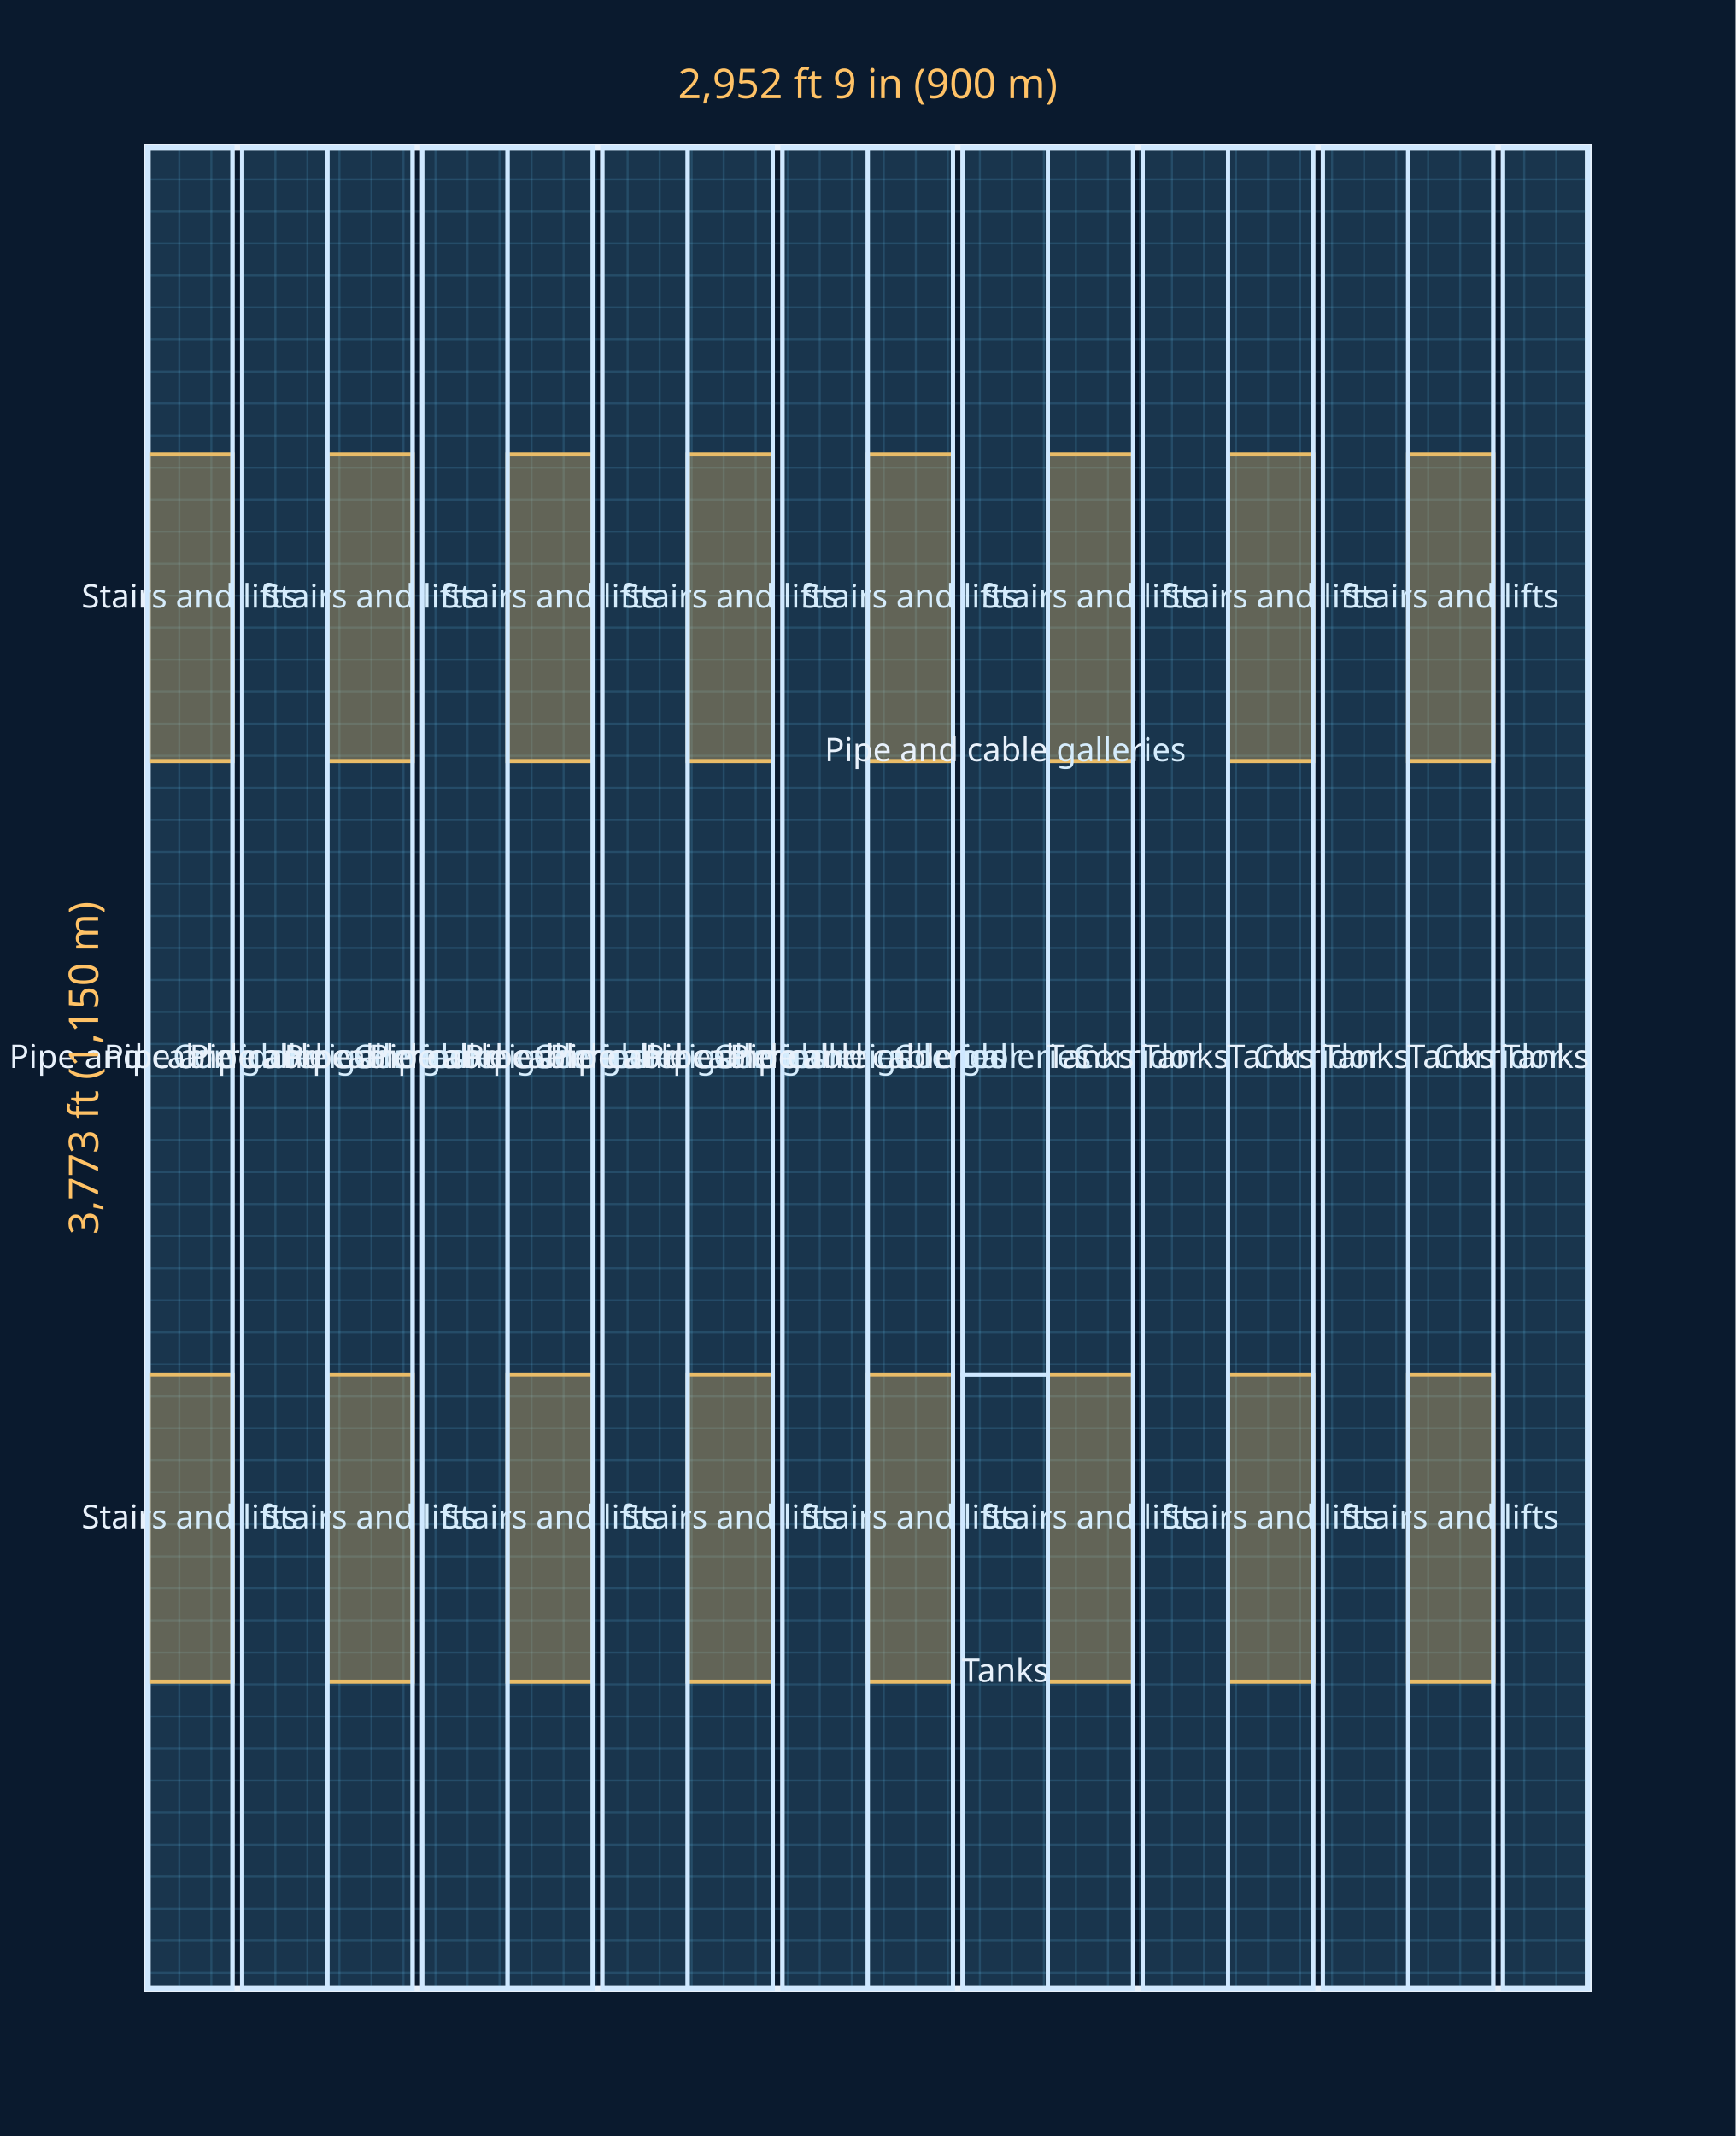
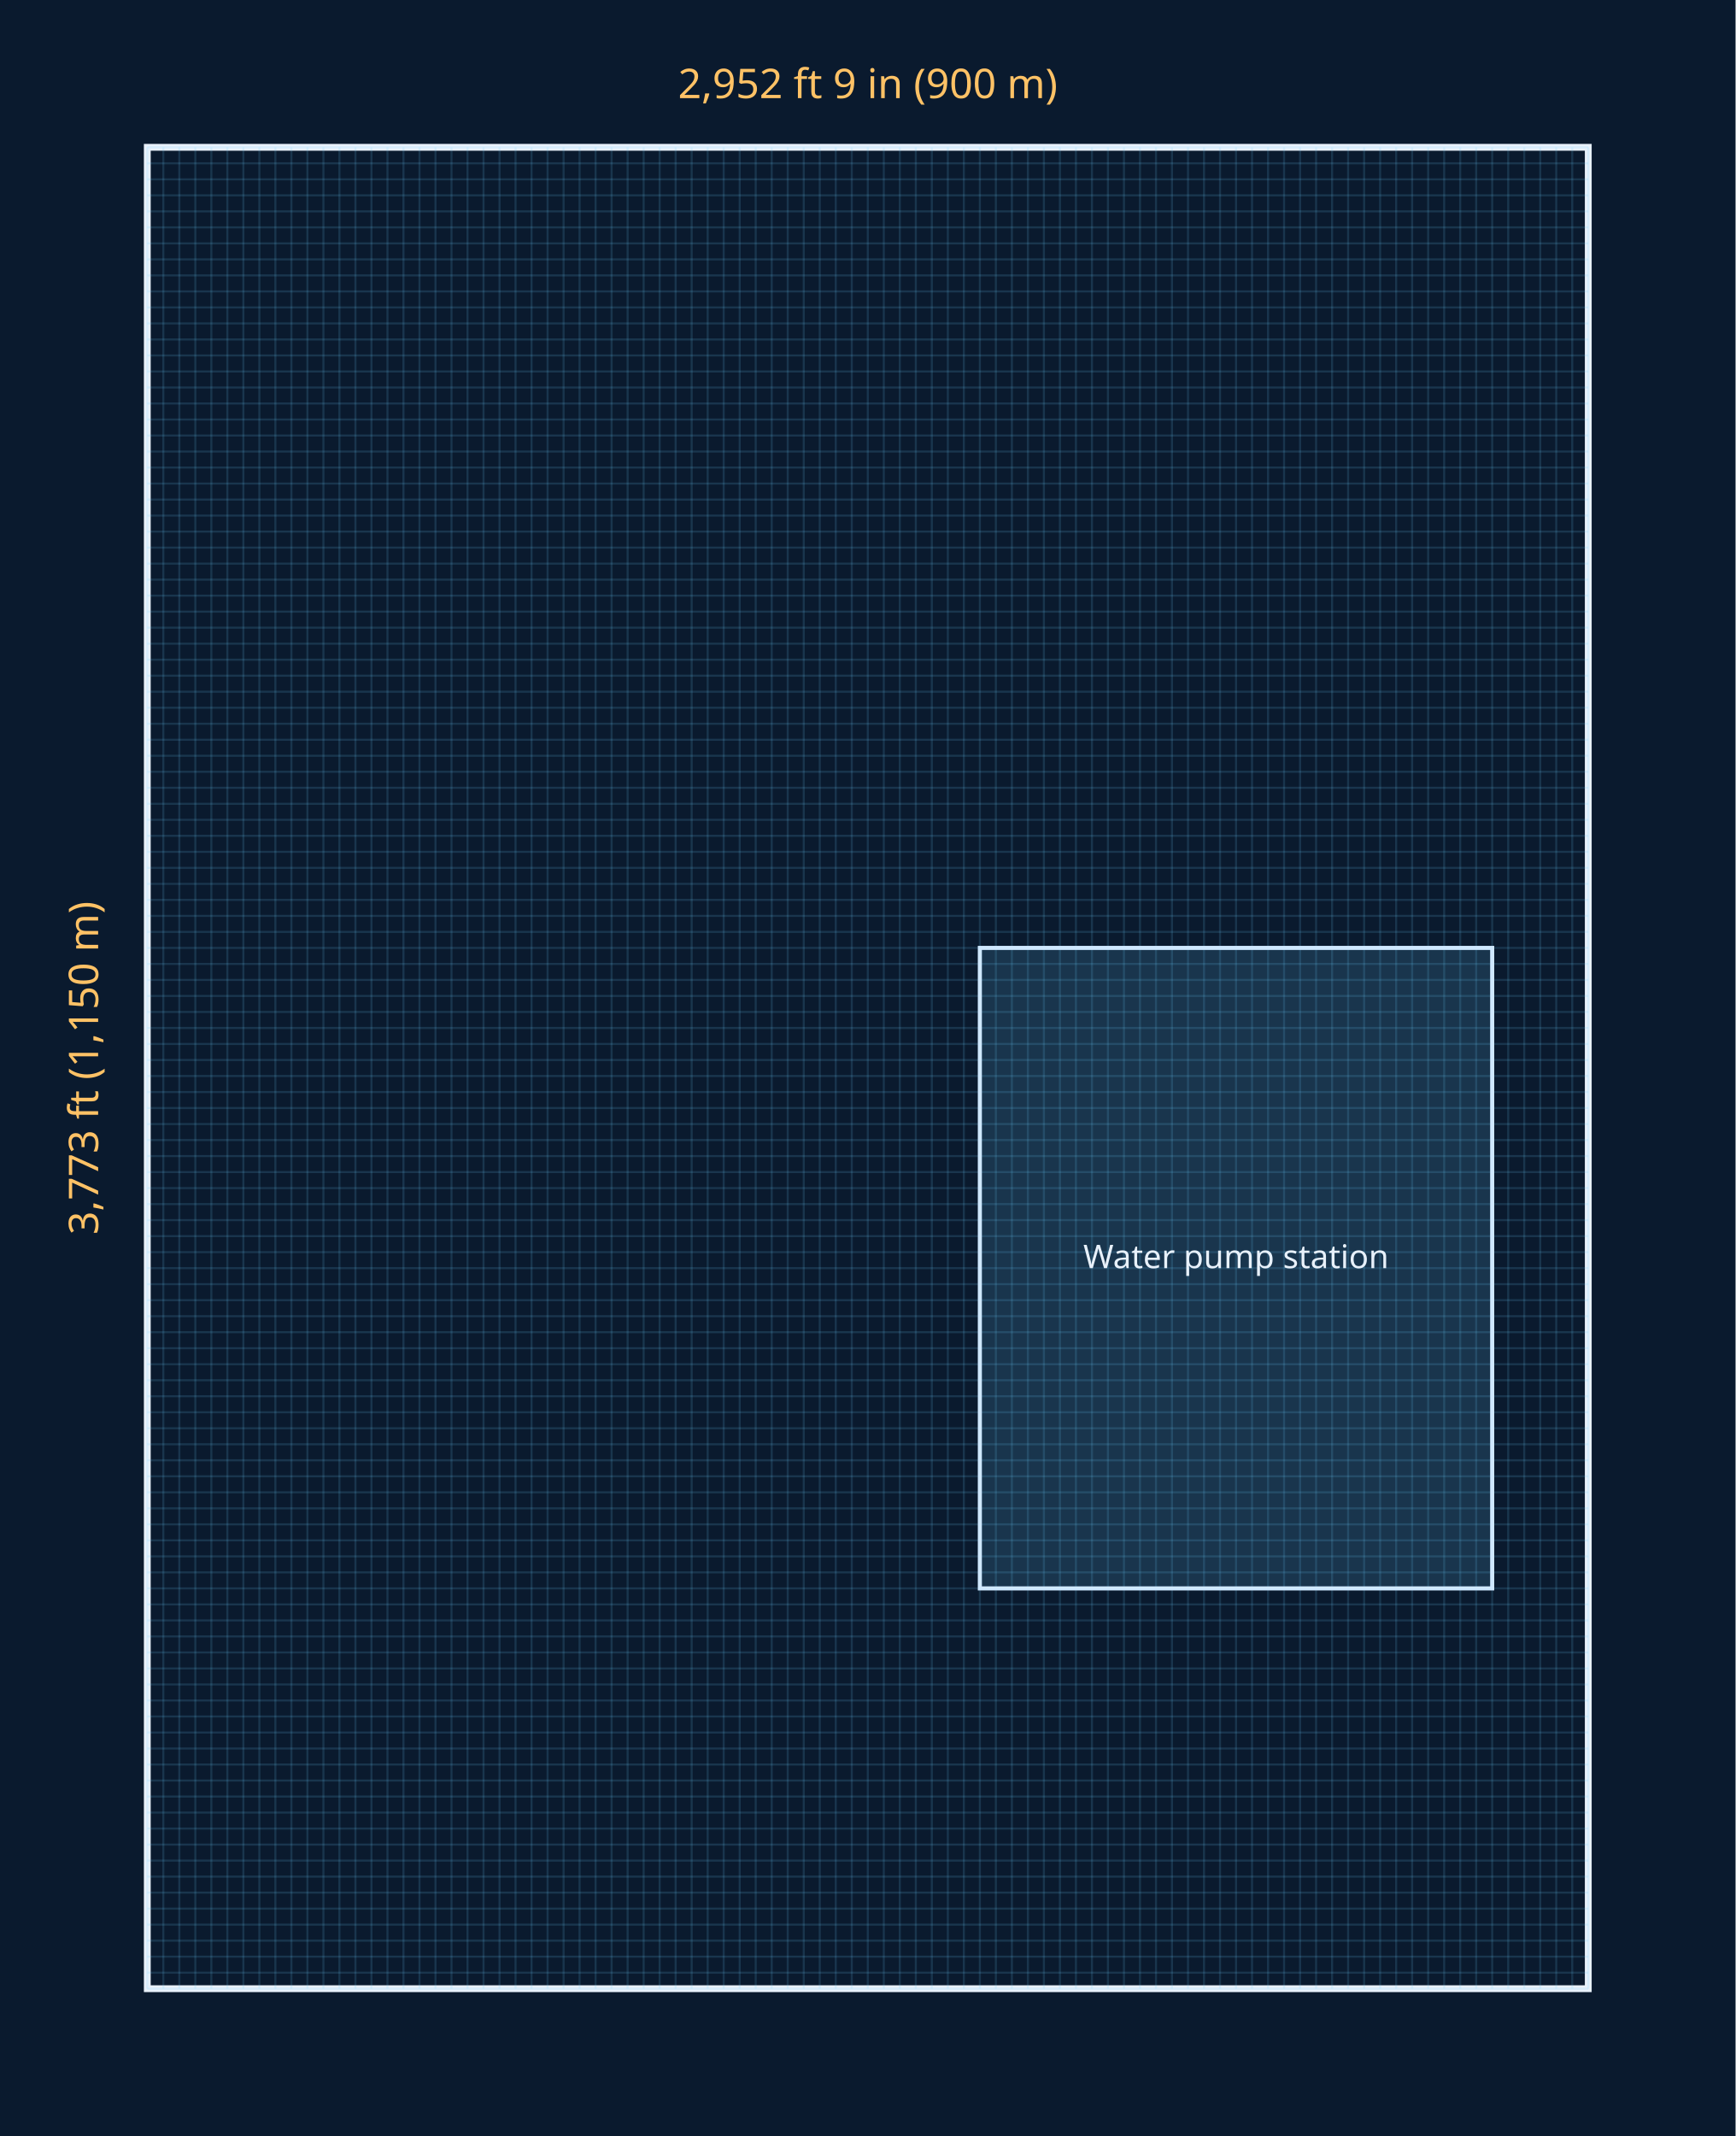
<svg xmlns="http://www.w3.org/2000/svg" viewBox="-92.0 -92.0 1084.0 1334.0" font-family="Segoe UI, sans-serif">
  <rect x="-92.0" y="-92.0" width="1084.0" height="1334.0" fill="#0a1a2e" />
  <rect x="0" y="0" width="900.0" height="1150.0" fill="none" stroke="#e8f1fb" stroke-width="4.26" />
  <line x1="0.0" y1="0" x2="0.0" y2="1150.0" stroke="#6fd0ff" stroke-opacity=".15" stroke-width="1.28" />
+   <line x1="10.0" y1="0" x2="10.0" y2="1150.0" stroke="#6fd0ff" stroke-opacity=".15" stroke-width="1.28" />
  <line x1="20.0" y1="0" x2="20.0" y2="1150.0" stroke="#6fd0ff" stroke-opacity=".15" stroke-width="1.28" />
+   <line x1="30.0" y1="0" x2="30.0" y2="1150.0" stroke="#6fd0ff" stroke-opacity=".15" stroke-width="1.28" />
  <line x1="40.0" y1="0" x2="40.0" y2="1150.0" stroke="#6fd0ff" stroke-opacity=".15" stroke-width="1.28" />
+   <line x1="50.0" y1="0" x2="50.0" y2="1150.0" stroke="#6fd0ff" stroke-opacity=".15" stroke-width="1.28" />
  <line x1="60.0" y1="0" x2="60.0" y2="1150.0" stroke="#6fd0ff" stroke-opacity=".15" stroke-width="1.28" />
+   <line x1="70.0" y1="0" x2="70.0" y2="1150.0" stroke="#6fd0ff" stroke-opacity=".15" stroke-width="1.28" />
  <line x1="80.0" y1="0" x2="80.0" y2="1150.0" stroke="#6fd0ff" stroke-opacity=".15" stroke-width="1.28" />
+   <line x1="90.0" y1="0" x2="90.0" y2="1150.0" stroke="#6fd0ff" stroke-opacity=".15" stroke-width="1.28" />
  <line x1="100.0" y1="0" x2="100.0" y2="1150.0" stroke="#6fd0ff" stroke-opacity=".15" stroke-width="1.28" />
+   <line x1="110.0" y1="0" x2="110.0" y2="1150.0" stroke="#6fd0ff" stroke-opacity=".15" stroke-width="1.28" />
  <line x1="120.0" y1="0" x2="120.0" y2="1150.0" stroke="#6fd0ff" stroke-opacity=".15" stroke-width="1.28" />
+   <line x1="130.0" y1="0" x2="130.0" y2="1150.0" stroke="#6fd0ff" stroke-opacity=".15" stroke-width="1.28" />
  <line x1="140.0" y1="0" x2="140.0" y2="1150.0" stroke="#6fd0ff" stroke-opacity=".15" stroke-width="1.28" />
+   <line x1="150.0" y1="0" x2="150.0" y2="1150.0" stroke="#6fd0ff" stroke-opacity=".15" stroke-width="1.28" />
  <line x1="160.0" y1="0" x2="160.0" y2="1150.0" stroke="#6fd0ff" stroke-opacity=".15" stroke-width="1.28" />
+   <line x1="170.0" y1="0" x2="170.0" y2="1150.0" stroke="#6fd0ff" stroke-opacity=".15" stroke-width="1.28" />
  <line x1="180.0" y1="0" x2="180.0" y2="1150.0" stroke="#6fd0ff" stroke-opacity=".15" stroke-width="1.28" />
+   <line x1="190.0" y1="0" x2="190.0" y2="1150.0" stroke="#6fd0ff" stroke-opacity=".15" stroke-width="1.28" />
  <line x1="200.0" y1="0" x2="200.0" y2="1150.0" stroke="#6fd0ff" stroke-opacity=".15" stroke-width="1.28" />
+   <line x1="210.0" y1="0" x2="210.0" y2="1150.0" stroke="#6fd0ff" stroke-opacity=".15" stroke-width="1.28" />
  <line x1="220.0" y1="0" x2="220.0" y2="1150.0" stroke="#6fd0ff" stroke-opacity=".15" stroke-width="1.28" />
+   <line x1="230.0" y1="0" x2="230.0" y2="1150.0" stroke="#6fd0ff" stroke-opacity=".15" stroke-width="1.28" />
  <line x1="240.0" y1="0" x2="240.0" y2="1150.0" stroke="#6fd0ff" stroke-opacity=".15" stroke-width="1.28" />
+   <line x1="250.0" y1="0" x2="250.0" y2="1150.0" stroke="#6fd0ff" stroke-opacity=".15" stroke-width="1.28" />
  <line x1="260.0" y1="0" x2="260.0" y2="1150.0" stroke="#6fd0ff" stroke-opacity=".15" stroke-width="1.28" />
+   <line x1="270.0" y1="0" x2="270.0" y2="1150.0" stroke="#6fd0ff" stroke-opacity=".15" stroke-width="1.28" />
  <line x1="280.0" y1="0" x2="280.0" y2="1150.0" stroke="#6fd0ff" stroke-opacity=".15" stroke-width="1.28" />
+   <line x1="290.0" y1="0" x2="290.0" y2="1150.0" stroke="#6fd0ff" stroke-opacity=".15" stroke-width="1.28" />
  <line x1="300.0" y1="0" x2="300.0" y2="1150.0" stroke="#6fd0ff" stroke-opacity=".15" stroke-width="1.28" />
+   <line x1="310.0" y1="0" x2="310.0" y2="1150.0" stroke="#6fd0ff" stroke-opacity=".15" stroke-width="1.28" />
  <line x1="320.0" y1="0" x2="320.0" y2="1150.0" stroke="#6fd0ff" stroke-opacity=".15" stroke-width="1.28" />
+   <line x1="330.0" y1="0" x2="330.0" y2="1150.0" stroke="#6fd0ff" stroke-opacity=".15" stroke-width="1.28" />
  <line x1="340.0" y1="0" x2="340.0" y2="1150.0" stroke="#6fd0ff" stroke-opacity=".15" stroke-width="1.28" />
+   <line x1="350.0" y1="0" x2="350.0" y2="1150.0" stroke="#6fd0ff" stroke-opacity=".15" stroke-width="1.28" />
  <line x1="360.0" y1="0" x2="360.0" y2="1150.0" stroke="#6fd0ff" stroke-opacity=".15" stroke-width="1.28" />
+   <line x1="370.0" y1="0" x2="370.0" y2="1150.0" stroke="#6fd0ff" stroke-opacity=".15" stroke-width="1.28" />
  <line x1="380.0" y1="0" x2="380.0" y2="1150.0" stroke="#6fd0ff" stroke-opacity=".15" stroke-width="1.28" />
+   <line x1="390.0" y1="0" x2="390.0" y2="1150.0" stroke="#6fd0ff" stroke-opacity=".15" stroke-width="1.28" />
  <line x1="400.0" y1="0" x2="400.0" y2="1150.0" stroke="#6fd0ff" stroke-opacity=".15" stroke-width="1.28" />
+   <line x1="410.0" y1="0" x2="410.0" y2="1150.0" stroke="#6fd0ff" stroke-opacity=".15" stroke-width="1.28" />
  <line x1="420.0" y1="0" x2="420.0" y2="1150.0" stroke="#6fd0ff" stroke-opacity=".15" stroke-width="1.28" />
+   <line x1="430.0" y1="0" x2="430.0" y2="1150.0" stroke="#6fd0ff" stroke-opacity=".15" stroke-width="1.28" />
  <line x1="440.0" y1="0" x2="440.0" y2="1150.0" stroke="#6fd0ff" stroke-opacity=".15" stroke-width="1.28" />
+   <line x1="450.0" y1="0" x2="450.0" y2="1150.0" stroke="#6fd0ff" stroke-opacity=".15" stroke-width="1.28" />
  <line x1="460.0" y1="0" x2="460.0" y2="1150.0" stroke="#6fd0ff" stroke-opacity=".15" stroke-width="1.28" />
+   <line x1="470.0" y1="0" x2="470.0" y2="1150.0" stroke="#6fd0ff" stroke-opacity=".15" stroke-width="1.28" />
  <line x1="480.0" y1="0" x2="480.0" y2="1150.0" stroke="#6fd0ff" stroke-opacity=".15" stroke-width="1.28" />
+   <line x1="490.0" y1="0" x2="490.0" y2="1150.0" stroke="#6fd0ff" stroke-opacity=".15" stroke-width="1.28" />
  <line x1="500.0" y1="0" x2="500.0" y2="1150.0" stroke="#6fd0ff" stroke-opacity=".15" stroke-width="1.28" />
+   <line x1="510.0" y1="0" x2="510.0" y2="1150.0" stroke="#6fd0ff" stroke-opacity=".15" stroke-width="1.28" />
  <line x1="520.0" y1="0" x2="520.0" y2="1150.0" stroke="#6fd0ff" stroke-opacity=".15" stroke-width="1.28" />
+   <line x1="530.0" y1="0" x2="530.0" y2="1150.0" stroke="#6fd0ff" stroke-opacity=".15" stroke-width="1.28" />
  <line x1="540.0" y1="0" x2="540.0" y2="1150.0" stroke="#6fd0ff" stroke-opacity=".15" stroke-width="1.28" />
+   <line x1="550.0" y1="0" x2="550.0" y2="1150.0" stroke="#6fd0ff" stroke-opacity=".15" stroke-width="1.28" />
  <line x1="560.0" y1="0" x2="560.0" y2="1150.0" stroke="#6fd0ff" stroke-opacity=".15" stroke-width="1.28" />
+   <line x1="570.0" y1="0" x2="570.0" y2="1150.0" stroke="#6fd0ff" stroke-opacity=".15" stroke-width="1.28" />
  <line x1="580.0" y1="0" x2="580.0" y2="1150.0" stroke="#6fd0ff" stroke-opacity=".15" stroke-width="1.28" />
+   <line x1="590.0" y1="0" x2="590.0" y2="1150.0" stroke="#6fd0ff" stroke-opacity=".15" stroke-width="1.28" />
  <line x1="600.0" y1="0" x2="600.0" y2="1150.0" stroke="#6fd0ff" stroke-opacity=".15" stroke-width="1.28" />
+   <line x1="610.0" y1="0" x2="610.0" y2="1150.0" stroke="#6fd0ff" stroke-opacity=".15" stroke-width="1.28" />
  <line x1="620.0" y1="0" x2="620.0" y2="1150.0" stroke="#6fd0ff" stroke-opacity=".15" stroke-width="1.28" />
+   <line x1="630.0" y1="0" x2="630.0" y2="1150.0" stroke="#6fd0ff" stroke-opacity=".15" stroke-width="1.28" />
  <line x1="640.0" y1="0" x2="640.0" y2="1150.0" stroke="#6fd0ff" stroke-opacity=".15" stroke-width="1.28" />
+   <line x1="650.0" y1="0" x2="650.0" y2="1150.0" stroke="#6fd0ff" stroke-opacity=".15" stroke-width="1.28" />
  <line x1="660.0" y1="0" x2="660.0" y2="1150.0" stroke="#6fd0ff" stroke-opacity=".15" stroke-width="1.28" />
+   <line x1="670.0" y1="0" x2="670.0" y2="1150.0" stroke="#6fd0ff" stroke-opacity=".15" stroke-width="1.28" />
  <line x1="680.0" y1="0" x2="680.0" y2="1150.0" stroke="#6fd0ff" stroke-opacity=".15" stroke-width="1.28" />
+   <line x1="690.0" y1="0" x2="690.0" y2="1150.0" stroke="#6fd0ff" stroke-opacity=".15" stroke-width="1.28" />
  <line x1="700.0" y1="0" x2="700.0" y2="1150.0" stroke="#6fd0ff" stroke-opacity=".15" stroke-width="1.28" />
+   <line x1="710.0" y1="0" x2="710.0" y2="1150.0" stroke="#6fd0ff" stroke-opacity=".15" stroke-width="1.28" />
  <line x1="720.0" y1="0" x2="720.0" y2="1150.0" stroke="#6fd0ff" stroke-opacity=".15" stroke-width="1.28" />
+   <line x1="730.0" y1="0" x2="730.0" y2="1150.0" stroke="#6fd0ff" stroke-opacity=".15" stroke-width="1.28" />
  <line x1="740.0" y1="0" x2="740.0" y2="1150.0" stroke="#6fd0ff" stroke-opacity=".15" stroke-width="1.28" />
+   <line x1="750.0" y1="0" x2="750.0" y2="1150.0" stroke="#6fd0ff" stroke-opacity=".15" stroke-width="1.28" />
  <line x1="760.0" y1="0" x2="760.0" y2="1150.0" stroke="#6fd0ff" stroke-opacity=".15" stroke-width="1.28" />
+   <line x1="770.0" y1="0" x2="770.0" y2="1150.0" stroke="#6fd0ff" stroke-opacity=".15" stroke-width="1.28" />
  <line x1="780.0" y1="0" x2="780.0" y2="1150.0" stroke="#6fd0ff" stroke-opacity=".15" stroke-width="1.28" />
+   <line x1="790.0" y1="0" x2="790.0" y2="1150.0" stroke="#6fd0ff" stroke-opacity=".15" stroke-width="1.28" />
  <line x1="800.0" y1="0" x2="800.0" y2="1150.0" stroke="#6fd0ff" stroke-opacity=".15" stroke-width="1.28" />
+   <line x1="810.0" y1="0" x2="810.0" y2="1150.0" stroke="#6fd0ff" stroke-opacity=".15" stroke-width="1.28" />
  <line x1="820.0" y1="0" x2="820.0" y2="1150.0" stroke="#6fd0ff" stroke-opacity=".15" stroke-width="1.28" />
+   <line x1="830.0" y1="0" x2="830.0" y2="1150.0" stroke="#6fd0ff" stroke-opacity=".15" stroke-width="1.28" />
  <line x1="840.0" y1="0" x2="840.0" y2="1150.0" stroke="#6fd0ff" stroke-opacity=".15" stroke-width="1.28" />
+   <line x1="850.0" y1="0" x2="850.0" y2="1150.0" stroke="#6fd0ff" stroke-opacity=".15" stroke-width="1.28" />
  <line x1="860.0" y1="0" x2="860.0" y2="1150.0" stroke="#6fd0ff" stroke-opacity=".15" stroke-width="1.28" />
+   <line x1="870.0" y1="0" x2="870.0" y2="1150.0" stroke="#6fd0ff" stroke-opacity=".15" stroke-width="1.28" />
  <line x1="880.0" y1="0" x2="880.0" y2="1150.0" stroke="#6fd0ff" stroke-opacity=".15" stroke-width="1.28" />
+   <line x1="890.0" y1="0" x2="890.0" y2="1150.0" stroke="#6fd0ff" stroke-opacity=".15" stroke-width="1.28" />
  <line x1="900.0" y1="0" x2="900.0" y2="1150.0" stroke="#6fd0ff" stroke-opacity=".15" stroke-width="1.28" />
  <line x1="0" y1="0.0" x2="900.0" y2="0.0" stroke="#6fd0ff" stroke-opacity=".15" stroke-width="1.28" />
+   <line x1="0" y1="10.0" x2="900.0" y2="10.0" stroke="#6fd0ff" stroke-opacity=".15" stroke-width="1.28" />
  <line x1="0" y1="20.0" x2="900.0" y2="20.0" stroke="#6fd0ff" stroke-opacity=".15" stroke-width="1.28" />
+   <line x1="0" y1="30.0" x2="900.0" y2="30.0" stroke="#6fd0ff" stroke-opacity=".15" stroke-width="1.28" />
  <line x1="0" y1="40.0" x2="900.0" y2="40.0" stroke="#6fd0ff" stroke-opacity=".15" stroke-width="1.28" />
+   <line x1="0" y1="50.0" x2="900.0" y2="50.0" stroke="#6fd0ff" stroke-opacity=".15" stroke-width="1.28" />
  <line x1="0" y1="60.0" x2="900.0" y2="60.0" stroke="#6fd0ff" stroke-opacity=".15" stroke-width="1.28" />
+   <line x1="0" y1="70.0" x2="900.0" y2="70.0" stroke="#6fd0ff" stroke-opacity=".15" stroke-width="1.28" />
  <line x1="0" y1="80.0" x2="900.0" y2="80.0" stroke="#6fd0ff" stroke-opacity=".15" stroke-width="1.28" />
+   <line x1="0" y1="90.0" x2="900.0" y2="90.0" stroke="#6fd0ff" stroke-opacity=".15" stroke-width="1.28" />
  <line x1="0" y1="100.0" x2="900.0" y2="100.0" stroke="#6fd0ff" stroke-opacity=".15" stroke-width="1.28" />
+   <line x1="0" y1="110.0" x2="900.0" y2="110.0" stroke="#6fd0ff" stroke-opacity=".15" stroke-width="1.28" />
  <line x1="0" y1="120.0" x2="900.0" y2="120.0" stroke="#6fd0ff" stroke-opacity=".15" stroke-width="1.28" />
+   <line x1="0" y1="130.0" x2="900.0" y2="130.0" stroke="#6fd0ff" stroke-opacity=".15" stroke-width="1.28" />
  <line x1="0" y1="140.0" x2="900.0" y2="140.0" stroke="#6fd0ff" stroke-opacity=".15" stroke-width="1.28" />
+   <line x1="0" y1="150.0" x2="900.0" y2="150.0" stroke="#6fd0ff" stroke-opacity=".15" stroke-width="1.28" />
  <line x1="0" y1="160.0" x2="900.0" y2="160.0" stroke="#6fd0ff" stroke-opacity=".15" stroke-width="1.28" />
+   <line x1="0" y1="170.0" x2="900.0" y2="170.0" stroke="#6fd0ff" stroke-opacity=".15" stroke-width="1.28" />
  <line x1="0" y1="180.0" x2="900.0" y2="180.0" stroke="#6fd0ff" stroke-opacity=".15" stroke-width="1.28" />
+   <line x1="0" y1="190.0" x2="900.0" y2="190.0" stroke="#6fd0ff" stroke-opacity=".15" stroke-width="1.28" />
  <line x1="0" y1="200.0" x2="900.0" y2="200.0" stroke="#6fd0ff" stroke-opacity=".15" stroke-width="1.28" />
+   <line x1="0" y1="210.0" x2="900.0" y2="210.0" stroke="#6fd0ff" stroke-opacity=".15" stroke-width="1.28" />
  <line x1="0" y1="220.0" x2="900.0" y2="220.0" stroke="#6fd0ff" stroke-opacity=".15" stroke-width="1.28" />
+   <line x1="0" y1="230.0" x2="900.0" y2="230.0" stroke="#6fd0ff" stroke-opacity=".15" stroke-width="1.28" />
  <line x1="0" y1="240.0" x2="900.0" y2="240.0" stroke="#6fd0ff" stroke-opacity=".15" stroke-width="1.28" />
+   <line x1="0" y1="250.0" x2="900.0" y2="250.0" stroke="#6fd0ff" stroke-opacity=".15" stroke-width="1.28" />
  <line x1="0" y1="260.0" x2="900.0" y2="260.0" stroke="#6fd0ff" stroke-opacity=".15" stroke-width="1.28" />
+   <line x1="0" y1="270.0" x2="900.0" y2="270.0" stroke="#6fd0ff" stroke-opacity=".15" stroke-width="1.28" />
  <line x1="0" y1="280.0" x2="900.0" y2="280.0" stroke="#6fd0ff" stroke-opacity=".15" stroke-width="1.28" />
+   <line x1="0" y1="290.0" x2="900.0" y2="290.0" stroke="#6fd0ff" stroke-opacity=".15" stroke-width="1.28" />
  <line x1="0" y1="300.0" x2="900.0" y2="300.0" stroke="#6fd0ff" stroke-opacity=".15" stroke-width="1.28" />
+   <line x1="0" y1="310.0" x2="900.0" y2="310.0" stroke="#6fd0ff" stroke-opacity=".15" stroke-width="1.28" />
  <line x1="0" y1="320.0" x2="900.0" y2="320.0" stroke="#6fd0ff" stroke-opacity=".15" stroke-width="1.28" />
+   <line x1="0" y1="330.0" x2="900.0" y2="330.0" stroke="#6fd0ff" stroke-opacity=".15" stroke-width="1.28" />
  <line x1="0" y1="340.0" x2="900.0" y2="340.0" stroke="#6fd0ff" stroke-opacity=".15" stroke-width="1.28" />
+   <line x1="0" y1="350.0" x2="900.0" y2="350.0" stroke="#6fd0ff" stroke-opacity=".15" stroke-width="1.28" />
  <line x1="0" y1="360.0" x2="900.0" y2="360.0" stroke="#6fd0ff" stroke-opacity=".15" stroke-width="1.28" />
+   <line x1="0" y1="370.0" x2="900.0" y2="370.0" stroke="#6fd0ff" stroke-opacity=".15" stroke-width="1.28" />
  <line x1="0" y1="380.0" x2="900.0" y2="380.0" stroke="#6fd0ff" stroke-opacity=".15" stroke-width="1.28" />
+   <line x1="0" y1="390.0" x2="900.0" y2="390.0" stroke="#6fd0ff" stroke-opacity=".15" stroke-width="1.28" />
  <line x1="0" y1="400.0" x2="900.0" y2="400.0" stroke="#6fd0ff" stroke-opacity=".15" stroke-width="1.28" />
+   <line x1="0" y1="410.0" x2="900.0" y2="410.0" stroke="#6fd0ff" stroke-opacity=".15" stroke-width="1.28" />
  <line x1="0" y1="420.0" x2="900.0" y2="420.0" stroke="#6fd0ff" stroke-opacity=".15" stroke-width="1.28" />
+   <line x1="0" y1="430.0" x2="900.0" y2="430.0" stroke="#6fd0ff" stroke-opacity=".15" stroke-width="1.28" />
  <line x1="0" y1="440.0" x2="900.0" y2="440.0" stroke="#6fd0ff" stroke-opacity=".15" stroke-width="1.28" />
+   <line x1="0" y1="450.0" x2="900.0" y2="450.0" stroke="#6fd0ff" stroke-opacity=".15" stroke-width="1.28" />
  <line x1="0" y1="460.0" x2="900.0" y2="460.0" stroke="#6fd0ff" stroke-opacity=".15" stroke-width="1.28" />
+   <line x1="0" y1="470.0" x2="900.0" y2="470.0" stroke="#6fd0ff" stroke-opacity=".15" stroke-width="1.28" />
  <line x1="0" y1="480.0" x2="900.0" y2="480.0" stroke="#6fd0ff" stroke-opacity=".15" stroke-width="1.28" />
+   <line x1="0" y1="490.0" x2="900.0" y2="490.0" stroke="#6fd0ff" stroke-opacity=".15" stroke-width="1.28" />
  <line x1="0" y1="500.0" x2="900.0" y2="500.0" stroke="#6fd0ff" stroke-opacity=".15" stroke-width="1.28" />
+   <line x1="0" y1="510.0" x2="900.0" y2="510.0" stroke="#6fd0ff" stroke-opacity=".15" stroke-width="1.28" />
  <line x1="0" y1="520.0" x2="900.0" y2="520.0" stroke="#6fd0ff" stroke-opacity=".15" stroke-width="1.28" />
+   <line x1="0" y1="530.0" x2="900.0" y2="530.0" stroke="#6fd0ff" stroke-opacity=".15" stroke-width="1.28" />
  <line x1="0" y1="540.0" x2="900.0" y2="540.0" stroke="#6fd0ff" stroke-opacity=".15" stroke-width="1.28" />
+   <line x1="0" y1="550.0" x2="900.0" y2="550.0" stroke="#6fd0ff" stroke-opacity=".15" stroke-width="1.28" />
  <line x1="0" y1="560.0" x2="900.0" y2="560.0" stroke="#6fd0ff" stroke-opacity=".15" stroke-width="1.28" />
+   <line x1="0" y1="570.0" x2="900.0" y2="570.0" stroke="#6fd0ff" stroke-opacity=".15" stroke-width="1.28" />
  <line x1="0" y1="580.0" x2="900.0" y2="580.0" stroke="#6fd0ff" stroke-opacity=".15" stroke-width="1.28" />
+   <line x1="0" y1="590.0" x2="900.0" y2="590.0" stroke="#6fd0ff" stroke-opacity=".15" stroke-width="1.28" />
  <line x1="0" y1="600.0" x2="900.0" y2="600.0" stroke="#6fd0ff" stroke-opacity=".15" stroke-width="1.28" />
+   <line x1="0" y1="610.0" x2="900.0" y2="610.0" stroke="#6fd0ff" stroke-opacity=".15" stroke-width="1.28" />
  <line x1="0" y1="620.0" x2="900.0" y2="620.0" stroke="#6fd0ff" stroke-opacity=".15" stroke-width="1.28" />
+   <line x1="0" y1="630.0" x2="900.0" y2="630.0" stroke="#6fd0ff" stroke-opacity=".15" stroke-width="1.28" />
  <line x1="0" y1="640.0" x2="900.0" y2="640.0" stroke="#6fd0ff" stroke-opacity=".15" stroke-width="1.28" />
+   <line x1="0" y1="650.0" x2="900.0" y2="650.0" stroke="#6fd0ff" stroke-opacity=".15" stroke-width="1.28" />
  <line x1="0" y1="660.0" x2="900.0" y2="660.0" stroke="#6fd0ff" stroke-opacity=".15" stroke-width="1.28" />
+   <line x1="0" y1="670.0" x2="900.0" y2="670.0" stroke="#6fd0ff" stroke-opacity=".15" stroke-width="1.28" />
  <line x1="0" y1="680.0" x2="900.0" y2="680.0" stroke="#6fd0ff" stroke-opacity=".15" stroke-width="1.28" />
+   <line x1="0" y1="690.0" x2="900.0" y2="690.0" stroke="#6fd0ff" stroke-opacity=".15" stroke-width="1.28" />
  <line x1="0" y1="700.0" x2="900.0" y2="700.0" stroke="#6fd0ff" stroke-opacity=".15" stroke-width="1.28" />
+   <line x1="0" y1="710.0" x2="900.0" y2="710.0" stroke="#6fd0ff" stroke-opacity=".15" stroke-width="1.28" />
  <line x1="0" y1="720.0" x2="900.0" y2="720.0" stroke="#6fd0ff" stroke-opacity=".15" stroke-width="1.28" />
+   <line x1="0" y1="730.0" x2="900.0" y2="730.0" stroke="#6fd0ff" stroke-opacity=".15" stroke-width="1.28" />
  <line x1="0" y1="740.0" x2="900.0" y2="740.0" stroke="#6fd0ff" stroke-opacity=".15" stroke-width="1.28" />
+   <line x1="0" y1="750.0" x2="900.0" y2="750.0" stroke="#6fd0ff" stroke-opacity=".15" stroke-width="1.28" />
  <line x1="0" y1="760.0" x2="900.0" y2="760.0" stroke="#6fd0ff" stroke-opacity=".15" stroke-width="1.28" />
+   <line x1="0" y1="770.0" x2="900.0" y2="770.0" stroke="#6fd0ff" stroke-opacity=".15" stroke-width="1.28" />
  <line x1="0" y1="780.0" x2="900.0" y2="780.0" stroke="#6fd0ff" stroke-opacity=".15" stroke-width="1.28" />
+   <line x1="0" y1="790.0" x2="900.0" y2="790.0" stroke="#6fd0ff" stroke-opacity=".15" stroke-width="1.28" />
  <line x1="0" y1="800.0" x2="900.0" y2="800.0" stroke="#6fd0ff" stroke-opacity=".15" stroke-width="1.28" />
+   <line x1="0" y1="810.0" x2="900.0" y2="810.0" stroke="#6fd0ff" stroke-opacity=".15" stroke-width="1.28" />
  <line x1="0" y1="820.0" x2="900.0" y2="820.0" stroke="#6fd0ff" stroke-opacity=".15" stroke-width="1.28" />
+   <line x1="0" y1="830.0" x2="900.0" y2="830.0" stroke="#6fd0ff" stroke-opacity=".15" stroke-width="1.28" />
  <line x1="0" y1="840.0" x2="900.0" y2="840.0" stroke="#6fd0ff" stroke-opacity=".15" stroke-width="1.28" />
+   <line x1="0" y1="850.0" x2="900.0" y2="850.0" stroke="#6fd0ff" stroke-opacity=".15" stroke-width="1.28" />
  <line x1="0" y1="860.0" x2="900.0" y2="860.0" stroke="#6fd0ff" stroke-opacity=".15" stroke-width="1.28" />
+   <line x1="0" y1="870.0" x2="900.0" y2="870.0" stroke="#6fd0ff" stroke-opacity=".15" stroke-width="1.28" />
  <line x1="0" y1="880.0" x2="900.0" y2="880.0" stroke="#6fd0ff" stroke-opacity=".15" stroke-width="1.28" />
+   <line x1="0" y1="890.0" x2="900.0" y2="890.0" stroke="#6fd0ff" stroke-opacity=".15" stroke-width="1.28" />
  <line x1="0" y1="900.0" x2="900.0" y2="900.0" stroke="#6fd0ff" stroke-opacity=".15" stroke-width="1.28" />
+   <line x1="0" y1="910.0" x2="900.0" y2="910.0" stroke="#6fd0ff" stroke-opacity=".15" stroke-width="1.28" />
  <line x1="0" y1="920.0" x2="900.0" y2="920.0" stroke="#6fd0ff" stroke-opacity=".15" stroke-width="1.28" />
+   <line x1="0" y1="930.0" x2="900.0" y2="930.0" stroke="#6fd0ff" stroke-opacity=".15" stroke-width="1.28" />
  <line x1="0" y1="940.0" x2="900.0" y2="940.0" stroke="#6fd0ff" stroke-opacity=".15" stroke-width="1.28" />
+   <line x1="0" y1="950.0" x2="900.0" y2="950.0" stroke="#6fd0ff" stroke-opacity=".15" stroke-width="1.28" />
  <line x1="0" y1="960.0" x2="900.0" y2="960.0" stroke="#6fd0ff" stroke-opacity=".15" stroke-width="1.28" />
+   <line x1="0" y1="970.0" x2="900.0" y2="970.0" stroke="#6fd0ff" stroke-opacity=".15" stroke-width="1.28" />
  <line x1="0" y1="980.0" x2="900.0" y2="980.0" stroke="#6fd0ff" stroke-opacity=".15" stroke-width="1.28" />
+   <line x1="0" y1="990.0" x2="900.0" y2="990.0" stroke="#6fd0ff" stroke-opacity=".15" stroke-width="1.28" />
  <line x1="0" y1="1000.0" x2="900.0" y2="1000.0" stroke="#6fd0ff" stroke-opacity=".15" stroke-width="1.28" />
+   <line x1="0" y1="1010.0" x2="900.0" y2="1010.0" stroke="#6fd0ff" stroke-opacity=".15" stroke-width="1.28" />
  <line x1="0" y1="1020.0" x2="900.0" y2="1020.0" stroke="#6fd0ff" stroke-opacity=".15" stroke-width="1.28" />
+   <line x1="0" y1="1030.0" x2="900.0" y2="1030.0" stroke="#6fd0ff" stroke-opacity=".15" stroke-width="1.28" />
  <line x1="0" y1="1040.0" x2="900.0" y2="1040.0" stroke="#6fd0ff" stroke-opacity=".15" stroke-width="1.28" />
+   <line x1="0" y1="1050.0" x2="900.0" y2="1050.0" stroke="#6fd0ff" stroke-opacity=".15" stroke-width="1.28" />
  <line x1="0" y1="1060.0" x2="900.0" y2="1060.0" stroke="#6fd0ff" stroke-opacity=".15" stroke-width="1.28" />
+   <line x1="0" y1="1070.0" x2="900.0" y2="1070.0" stroke="#6fd0ff" stroke-opacity=".15" stroke-width="1.28" />
  <line x1="0" y1="1080.0" x2="900.0" y2="1080.0" stroke="#6fd0ff" stroke-opacity=".15" stroke-width="1.28" />
+   <line x1="0" y1="1090.0" x2="900.0" y2="1090.0" stroke="#6fd0ff" stroke-opacity=".15" stroke-width="1.28" />
  <line x1="0" y1="1100.0" x2="900.0" y2="1100.0" stroke="#6fd0ff" stroke-opacity=".15" stroke-width="1.28" />
+   <line x1="0" y1="1110.0" x2="900.0" y2="1110.0" stroke="#6fd0ff" stroke-opacity=".15" stroke-width="1.28" />
  <line x1="0" y1="1120.0" x2="900.0" y2="1120.0" stroke="#6fd0ff" stroke-opacity=".15" stroke-width="1.28" />
+   <line x1="0" y1="1130.0" x2="900.0" y2="1130.0" stroke="#6fd0ff" stroke-opacity=".15" stroke-width="1.28" />
  <line x1="0" y1="1140.0" x2="900.0" y2="1140.0" stroke="#6fd0ff" stroke-opacity=".15" stroke-width="1.28" />
-   <polygon points="0.0,191.7 0.0,383.3 53.2,383.3 53.2,191.7" fill="rgba(255,184,77,.35)" stroke="#ffb84d" stroke-width="2.56" />
-   <text x="26.6" y="287.5" font-size="20.4" fill="#e8f1fb" text-anchor="middle">Stairs and lifts</text>
-   <polygon points="0.0,766.7 0.0,958.3 53.2,958.3 53.2,766.7" fill="rgba(255,184,77,.35)" stroke="#ffb84d" stroke-width="2.56" />
-   <text x="26.6" y="862.5" font-size="20.4" fill="#e8f1fb" text-anchor="middle">Stairs and lifts</text>
-   <polygon points="112.5,191.7 112.5,383.3 165.7,383.3 165.7,191.7" fill="rgba(255,184,77,.35)" stroke="#ffb84d" stroke-width="2.56" />
-   <text x="139.1" y="287.5" font-size="20.4" fill="#e8f1fb" text-anchor="middle">Stairs and lifts</text>
-   <polygon points="112.5,766.7 112.5,958.3 165.7,958.3 165.7,766.7" fill="rgba(255,184,77,.35)" stroke="#ffb84d" stroke-width="2.56" />
-   <text x="139.1" y="862.5" font-size="20.4" fill="#e8f1fb" text-anchor="middle">Stairs and lifts</text>
-   <polygon points="225.0,191.7 225.0,383.3 278.2,383.3 278.2,191.7" fill="rgba(255,184,77,.35)" stroke="#ffb84d" stroke-width="2.56" />
-   <text x="251.6" y="287.5" font-size="20.4" fill="#e8f1fb" text-anchor="middle">Stairs and lifts</text>
-   <polygon points="225.0,766.7 225.0,958.3 278.2,958.3 278.2,766.7" fill="rgba(255,184,77,.35)" stroke="#ffb84d" stroke-width="2.56" />
-   <text x="251.6" y="862.5" font-size="20.4" fill="#e8f1fb" text-anchor="middle">Stairs and lifts</text>
-   <polygon points="337.5,191.7 337.5,383.3 390.7,383.3 390.7,191.7" fill="rgba(255,184,77,.35)" stroke="#ffb84d" stroke-width="2.56" />
-   <text x="364.1" y="287.5" font-size="20.4" fill="#e8f1fb" text-anchor="middle">Stairs and lifts</text>
-   <polygon points="337.5,766.7 337.5,958.3 390.7,958.3 390.7,766.7" fill="rgba(255,184,77,.35)" stroke="#ffb84d" stroke-width="2.56" />
-   <text x="364.1" y="862.5" font-size="20.4" fill="#e8f1fb" text-anchor="middle">Stairs and lifts</text>
-   <polygon points="450.0,191.7 450.0,383.3 503.2,383.3 503.2,191.7" fill="rgba(255,184,77,.35)" stroke="#ffb84d" stroke-width="2.56" />
-   <text x="476.6" y="287.5" font-size="20.4" fill="#e8f1fb" text-anchor="middle">Stairs and lifts</text>
-   <polygon points="450.0,766.7 450.0,958.3 503.2,958.3 503.2,766.7" fill="rgba(255,184,77,.35)" stroke="#ffb84d" stroke-width="2.56" />
-   <text x="476.6" y="862.5" font-size="20.4" fill="#e8f1fb" text-anchor="middle">Stairs and lifts</text>
-   <polygon points="562.5,191.7 562.5,383.3 615.7,383.3 615.7,191.7" fill="rgba(255,184,77,.35)" stroke="#ffb84d" stroke-width="2.56" />
-   <text x="589.1" y="287.5" font-size="20.4" fill="#e8f1fb" text-anchor="middle">Stairs and lifts</text>
-   <polygon points="562.5,766.7 562.5,958.3 615.7,958.3 615.7,766.7" fill="rgba(255,184,77,.35)" stroke="#ffb84d" stroke-width="2.56" />
-   <text x="589.1" y="862.5" font-size="20.4" fill="#e8f1fb" text-anchor="middle">Stairs and lifts</text>
-   <polygon points="675.0,191.7 675.0,383.3 728.2,383.3 728.2,191.7" fill="rgba(255,184,77,.35)" stroke="#ffb84d" stroke-width="2.56" />
-   <text x="701.6" y="287.5" font-size="20.4" fill="#e8f1fb" text-anchor="middle">Stairs and lifts</text>
-   <polygon points="675.0,766.7 675.0,958.3 728.2,958.3 728.2,766.7" fill="rgba(255,184,77,.35)" stroke="#ffb84d" stroke-width="2.56" />
-   <text x="701.6" y="862.5" font-size="20.4" fill="#e8f1fb" text-anchor="middle">Stairs and lifts</text>
-   <polygon points="787.5,191.7 787.5,383.3 840.7,383.3 840.7,191.7" fill="rgba(255,184,77,.35)" stroke="#ffb84d" stroke-width="2.56" />
-   <text x="814.1" y="287.5" font-size="20.4" fill="#e8f1fb" text-anchor="middle">Stairs and lifts</text>
-   <polygon points="787.5,766.7 787.5,958.3 840.7,958.3 840.7,766.7" fill="rgba(255,184,77,.35)" stroke="#ffb84d" stroke-width="2.56" />
-   <text x="814.1" y="862.5" font-size="20.4" fill="#e8f1fb" text-anchor="middle">Stairs and lifts</text>
-   <polygon points="53.2,0.0 53.2,1150.0 59.2,1150.0 59.2,0.0" fill="none" stroke="#e8f1fb" stroke-width="2.56" />
-   <text x="56.2" y="575.0" font-size="20.4" fill="#e8f1fb" text-anchor="middle">Corridor</text>
-   <polygon points="165.7,0.0 165.7,1150.0 171.7,1150.0 171.7,0.0" fill="none" stroke="#e8f1fb" stroke-width="2.56" />
-   <text x="168.7" y="575.0" font-size="20.4" fill="#e8f1fb" text-anchor="middle">Corridor</text>
-   <polygon points="278.2,0.0 278.2,1150.0 284.2,1150.0 284.2,0.0" fill="none" stroke="#e8f1fb" stroke-width="2.56" />
-   <text x="281.2" y="575.0" font-size="20.4" fill="#e8f1fb" text-anchor="middle">Corridor</text>
-   <polygon points="390.7,0.0 390.7,1150.0 396.7,1150.0 396.7,0.0" fill="none" stroke="#e8f1fb" stroke-width="2.56" />
-   <text x="393.7" y="575.0" font-size="20.4" fill="#e8f1fb" text-anchor="middle">Corridor</text>
-   <polygon points="503.2,0.0 503.2,1150.0 509.2,1150.0 509.2,0.0" fill="none" stroke="#e8f1fb" stroke-width="2.56" />
-   <text x="506.2" y="575.0" font-size="20.4" fill="#e8f1fb" text-anchor="middle">Corridor</text>
-   <polygon points="615.7,0.0 615.7,1150.0 621.7,1150.0 621.7,0.0" fill="none" stroke="#e8f1fb" stroke-width="2.56" />
-   <text x="618.7" y="575.0" font-size="20.4" fill="#e8f1fb" text-anchor="middle">Corridor</text>
-   <polygon points="728.2,0.0 728.2,1150.0 734.2,1150.0 734.2,0.0" fill="none" stroke="#e8f1fb" stroke-width="2.56" />
-   <text x="731.2" y="575.0" font-size="20.4" fill="#e8f1fb" text-anchor="middle">Corridor</text>
-   <polygon points="840.7,0.0 840.7,1150.0 846.7,1150.0 846.7,0.0" fill="none" stroke="#e8f1fb" stroke-width="2.56" />
-   <text x="843.7" y="575.0" font-size="20.4" fill="#e8f1fb" text-anchor="middle">Corridor</text>
-   <polygon points="0.0,0.0 0.0,1150.0 53.2,1150.0 53.2,0.0" fill="rgba(111,208,255,.15)" stroke="#cfe8ff" stroke-width="2.56" />
-   <text x="26.6" y="575.0" font-size="20.4" fill="#e8f1fb" text-anchor="middle">Pipe and cable galleries</text>
-   <polygon points="59.2,0.0 59.2,1150.0 112.5,1150.0 112.5,0.0" fill="rgba(111,208,255,.15)" stroke="#cfe8ff" stroke-width="2.56" />
-   <text x="85.8" y="575.0" font-size="20.4" fill="#e8f1fb" text-anchor="middle">Pipe and cable galleries</text>
-   <polygon points="112.5,0.0 112.5,1150.0 165.7,1150.0 165.7,0.0" fill="rgba(111,208,255,.15)" stroke="#cfe8ff" stroke-width="2.56" />
-   <text x="139.1" y="575.0" font-size="20.4" fill="#e8f1fb" text-anchor="middle">Pipe and cable galleries</text>
-   <polygon points="171.7,0.0 171.7,1150.0 225.0,1150.0 225.0,0.0" fill="rgba(111,208,255,.15)" stroke="#cfe8ff" stroke-width="2.56" />
-   <text x="198.3" y="575.0" font-size="20.4" fill="#e8f1fb" text-anchor="middle">Pipe and cable galleries</text>
-   <polygon points="225.0,0.0 225.0,1150.0 278.2,1150.0 278.2,0.0" fill="rgba(111,208,255,.15)" stroke="#cfe8ff" stroke-width="2.56" />
-   <text x="251.6" y="575.0" font-size="20.4" fill="#e8f1fb" text-anchor="middle">Pipe and cable galleries</text>
-   <polygon points="284.2,0.0 284.2,1150.0 337.5,1150.0 337.5,0.0" fill="rgba(111,208,255,.15)" stroke="#cfe8ff" stroke-width="2.56" />
-   <text x="310.9" y="575.0" font-size="20.4" fill="#e8f1fb" text-anchor="middle">Pipe and cable galleries</text>
-   <polygon points="337.5,0.0 337.5,1150.0 390.7,1150.0 390.7,0.0" fill="rgba(111,208,255,.15)" stroke="#cfe8ff" stroke-width="2.56" />
-   <text x="364.1" y="575.0" font-size="20.4" fill="#e8f1fb" text-anchor="middle">Pipe and cable galleries</text>
-   <polygon points="396.7,0.0 396.7,1150.0 450.0,1150.0 450.0,0.0" fill="rgba(111,208,255,.15)" stroke="#cfe8ff" stroke-width="2.56" />
-   <text x="423.4" y="575.0" font-size="20.4" fill="#e8f1fb" text-anchor="middle">Pipe and cable galleries</text>
-   <polygon points="450.0,0.0 450.0,1150.0 503.2,1150.0 503.2,0.0" fill="rgba(111,208,255,.15)" stroke="#cfe8ff" stroke-width="2.56" />
-   <text x="476.6" y="575.0" font-size="20.4" fill="#e8f1fb" text-anchor="middle">Pipe and cable galleries</text>
-   <polygon points="509.2,0.0 509.2,766.7 562.5,766.7 562.5,0.0" fill="rgba(111,208,255,.15)" stroke="#cfe8ff" stroke-width="2.56" />
-   <text x="535.9" y="383.4" font-size="20.4" fill="#e8f1fb" text-anchor="middle">Pipe and cable galleries</text>
-   <polygon points="509.2,766.7 509.2,1150.0 562.5,1150.0 562.5,766.7" fill="rgba(111,208,255,.15)" stroke="#cfe8ff" stroke-width="2.56" />
-   <text x="535.9" y="958.4" font-size="20.4" fill="#e8f1fb" text-anchor="middle">Tanks</text>
-   <polygon points="562.5,0.0 562.5,1150.0 615.7,1150.0 615.7,0.0" fill="rgba(111,208,255,.15)" stroke="#cfe8ff" stroke-width="2.56" />
-   <text x="589.1" y="575.0" font-size="20.4" fill="#e8f1fb" text-anchor="middle">Tanks</text>
-   <polygon points="621.7,0.0 621.7,1150.0 675.0,1150.0 675.0,0.0" fill="rgba(111,208,255,.15)" stroke="#cfe8ff" stroke-width="2.56" />
-   <text x="648.4" y="575.0" font-size="20.4" fill="#e8f1fb" text-anchor="middle">Tanks</text>
-   <polygon points="675.0,0.0 675.0,1150.0 728.2,1150.0 728.2,0.0" fill="rgba(111,208,255,.15)" stroke="#cfe8ff" stroke-width="2.56" />
-   <text x="701.6" y="575.0" font-size="20.4" fill="#e8f1fb" text-anchor="middle">Tanks</text>
-   <polygon points="734.2,0.0 734.2,1150.0 787.5,1150.0 787.5,0.0" fill="rgba(111,208,255,.15)" stroke="#cfe8ff" stroke-width="2.56" />
-   <text x="760.9" y="575.0" font-size="20.4" fill="#e8f1fb" text-anchor="middle">Tanks</text>
-   <polygon points="787.5,0.0 787.5,1150.0 840.7,1150.0 840.7,0.0" fill="rgba(111,208,255,.15)" stroke="#cfe8ff" stroke-width="2.56" />
-   <text x="814.1" y="575.0" font-size="20.4" fill="#e8f1fb" text-anchor="middle">Tanks</text>
-   <polygon points="846.7,0.0 846.7,1150.0 900.0,1150.0 900.0,0.0" fill="rgba(111,208,255,.15)" stroke="#cfe8ff" stroke-width="2.56" />
-   <text x="873.4" y="575.0" font-size="20.4" fill="#e8f1fb" text-anchor="middle">Tanks</text>
+   <line x1="0" y1="1150.0" x2="900.0" y2="1150.0" stroke="#6fd0ff" stroke-opacity=".15" stroke-width="1.28" />
+   <polygon points="520.0,500.0 840.0,500.0 840.0,900.0 520.0,900.0" fill="rgba(111,208,255,.15)" stroke="#cfe8ff" stroke-width="2.56" />
+   <text x="680.0" y="700.0" font-size="20.4" fill="#e8f1fb" text-anchor="middle">Water pump station</text>
  <text x="450.0" y="-30.7" font-size="25.6" fill="#ffc266" text-anchor="middle">2,952 ft 9 in (900 m)</text>
  <text x="-30.7" y="575.0" font-size="25.6" fill="#ffc266" text-anchor="middle" transform="rotate(-90 -30.7 575.0)">3,773 ft (1,150 m)</text>
</svg>
